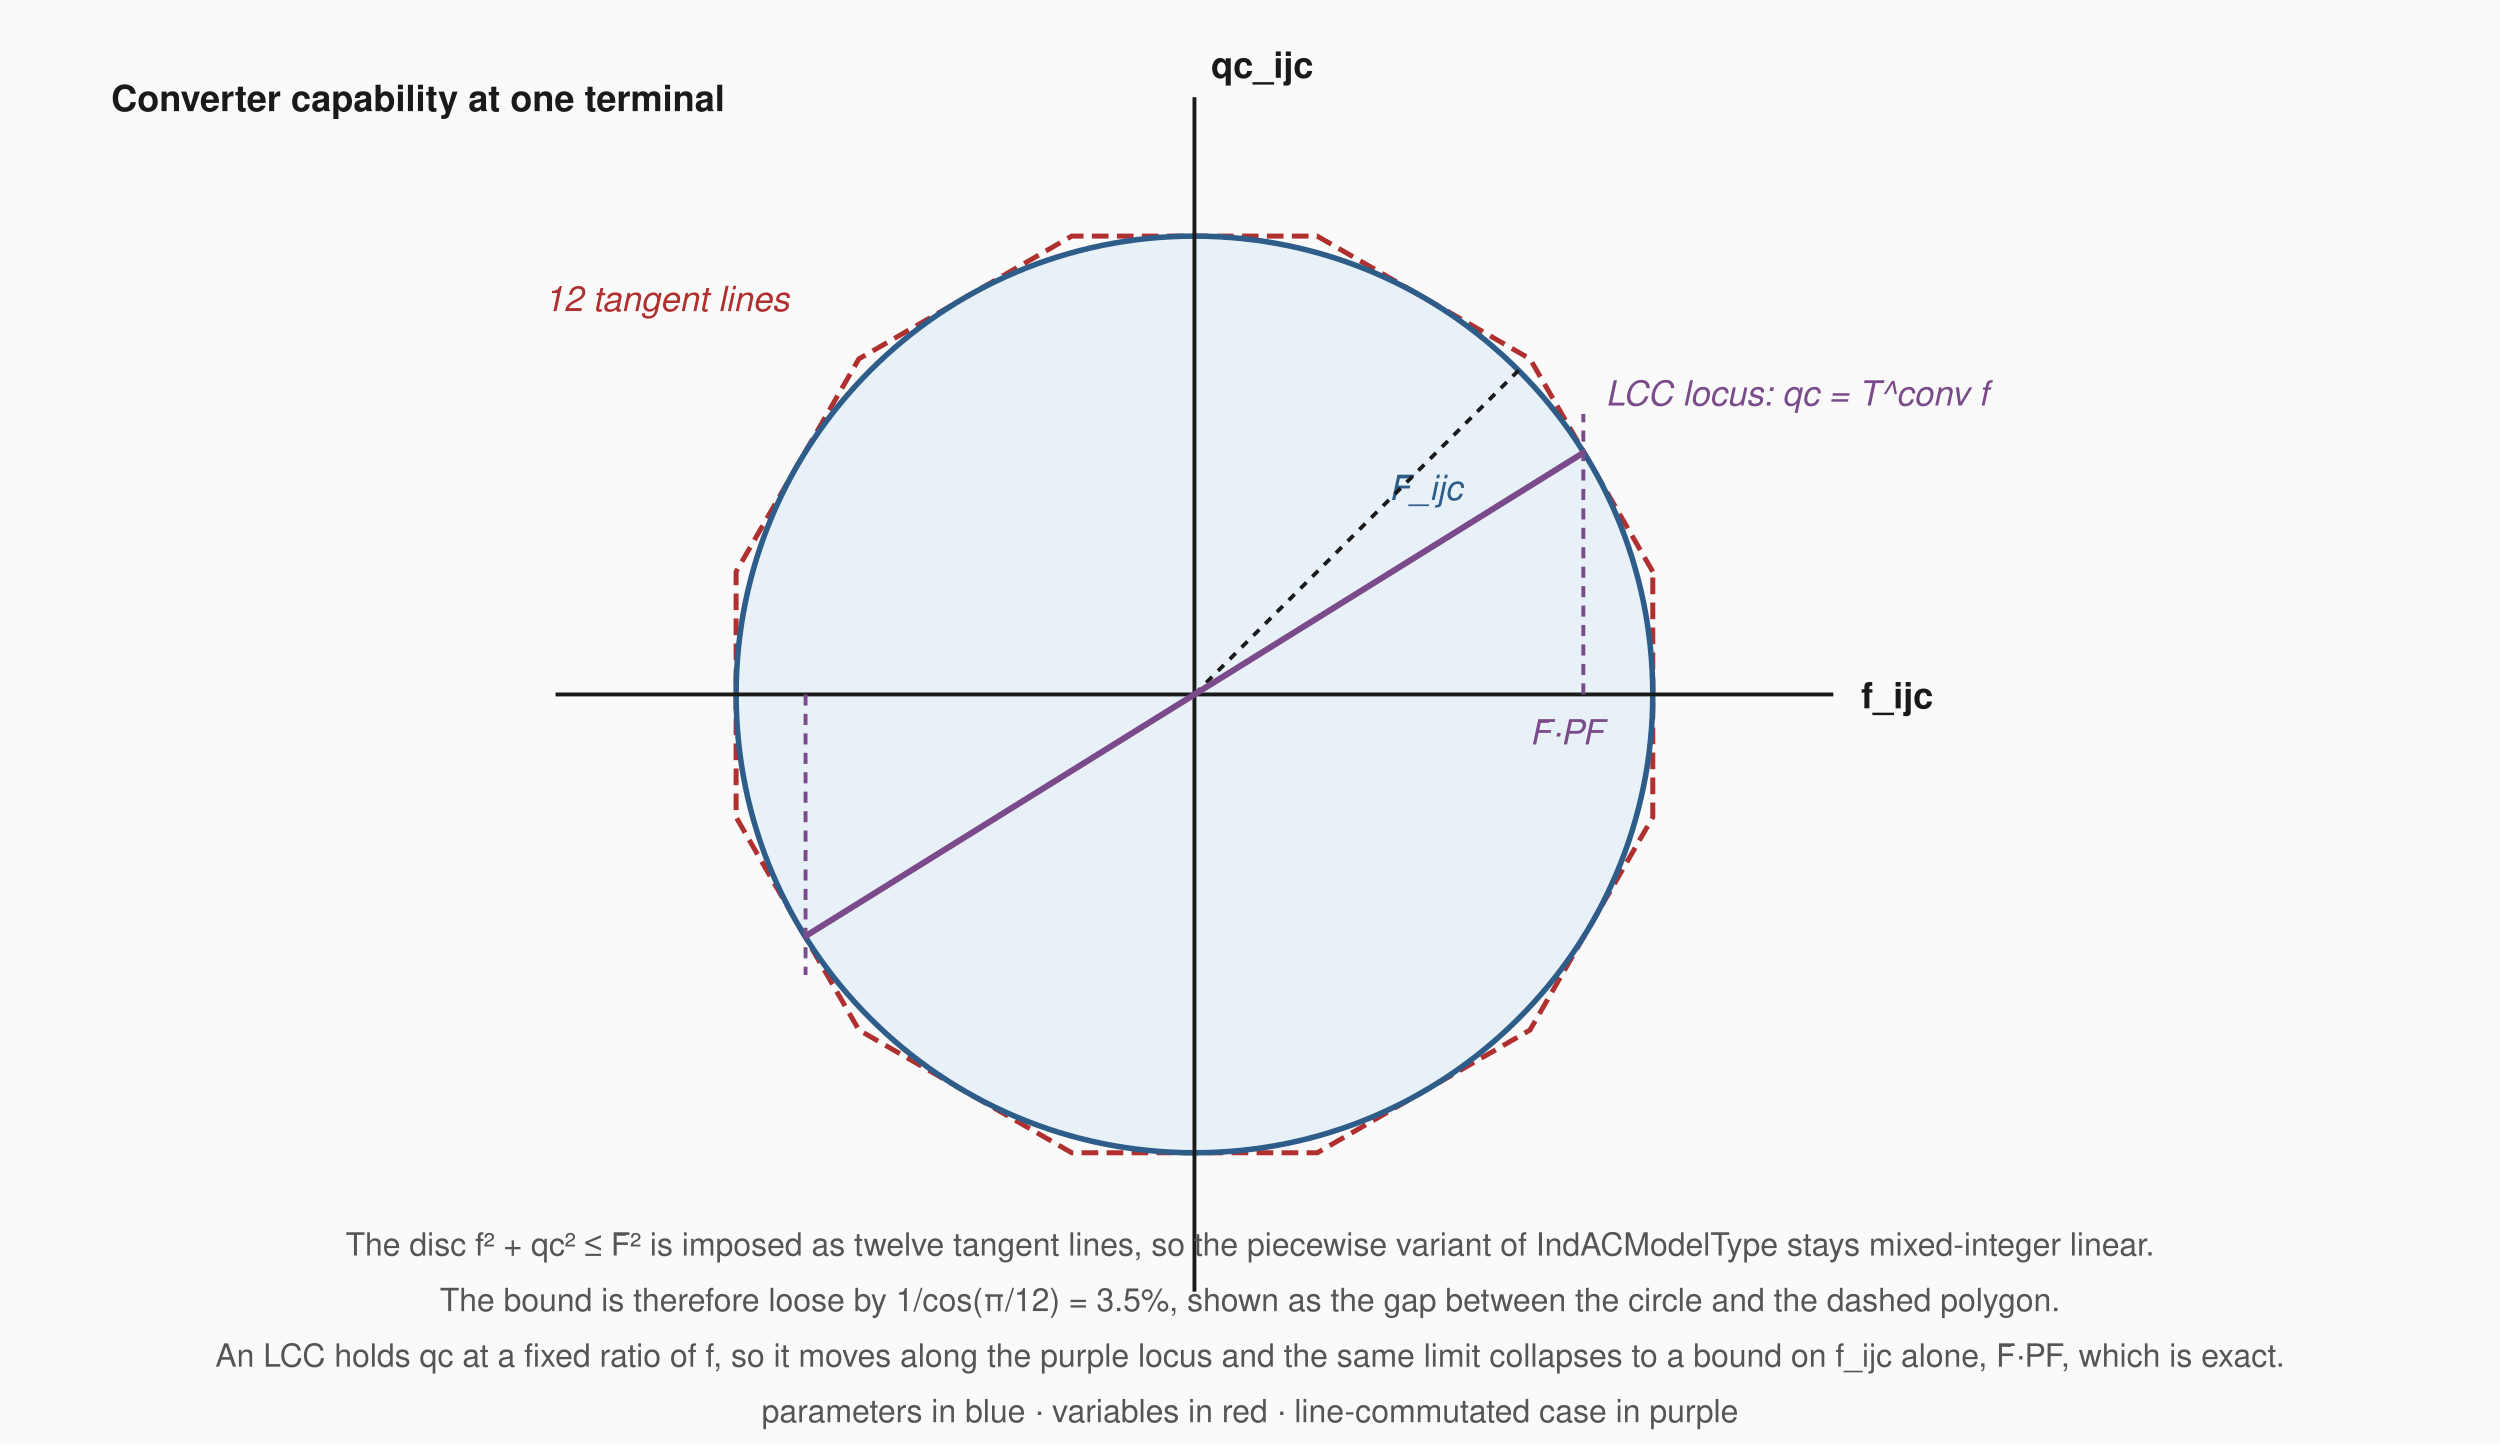
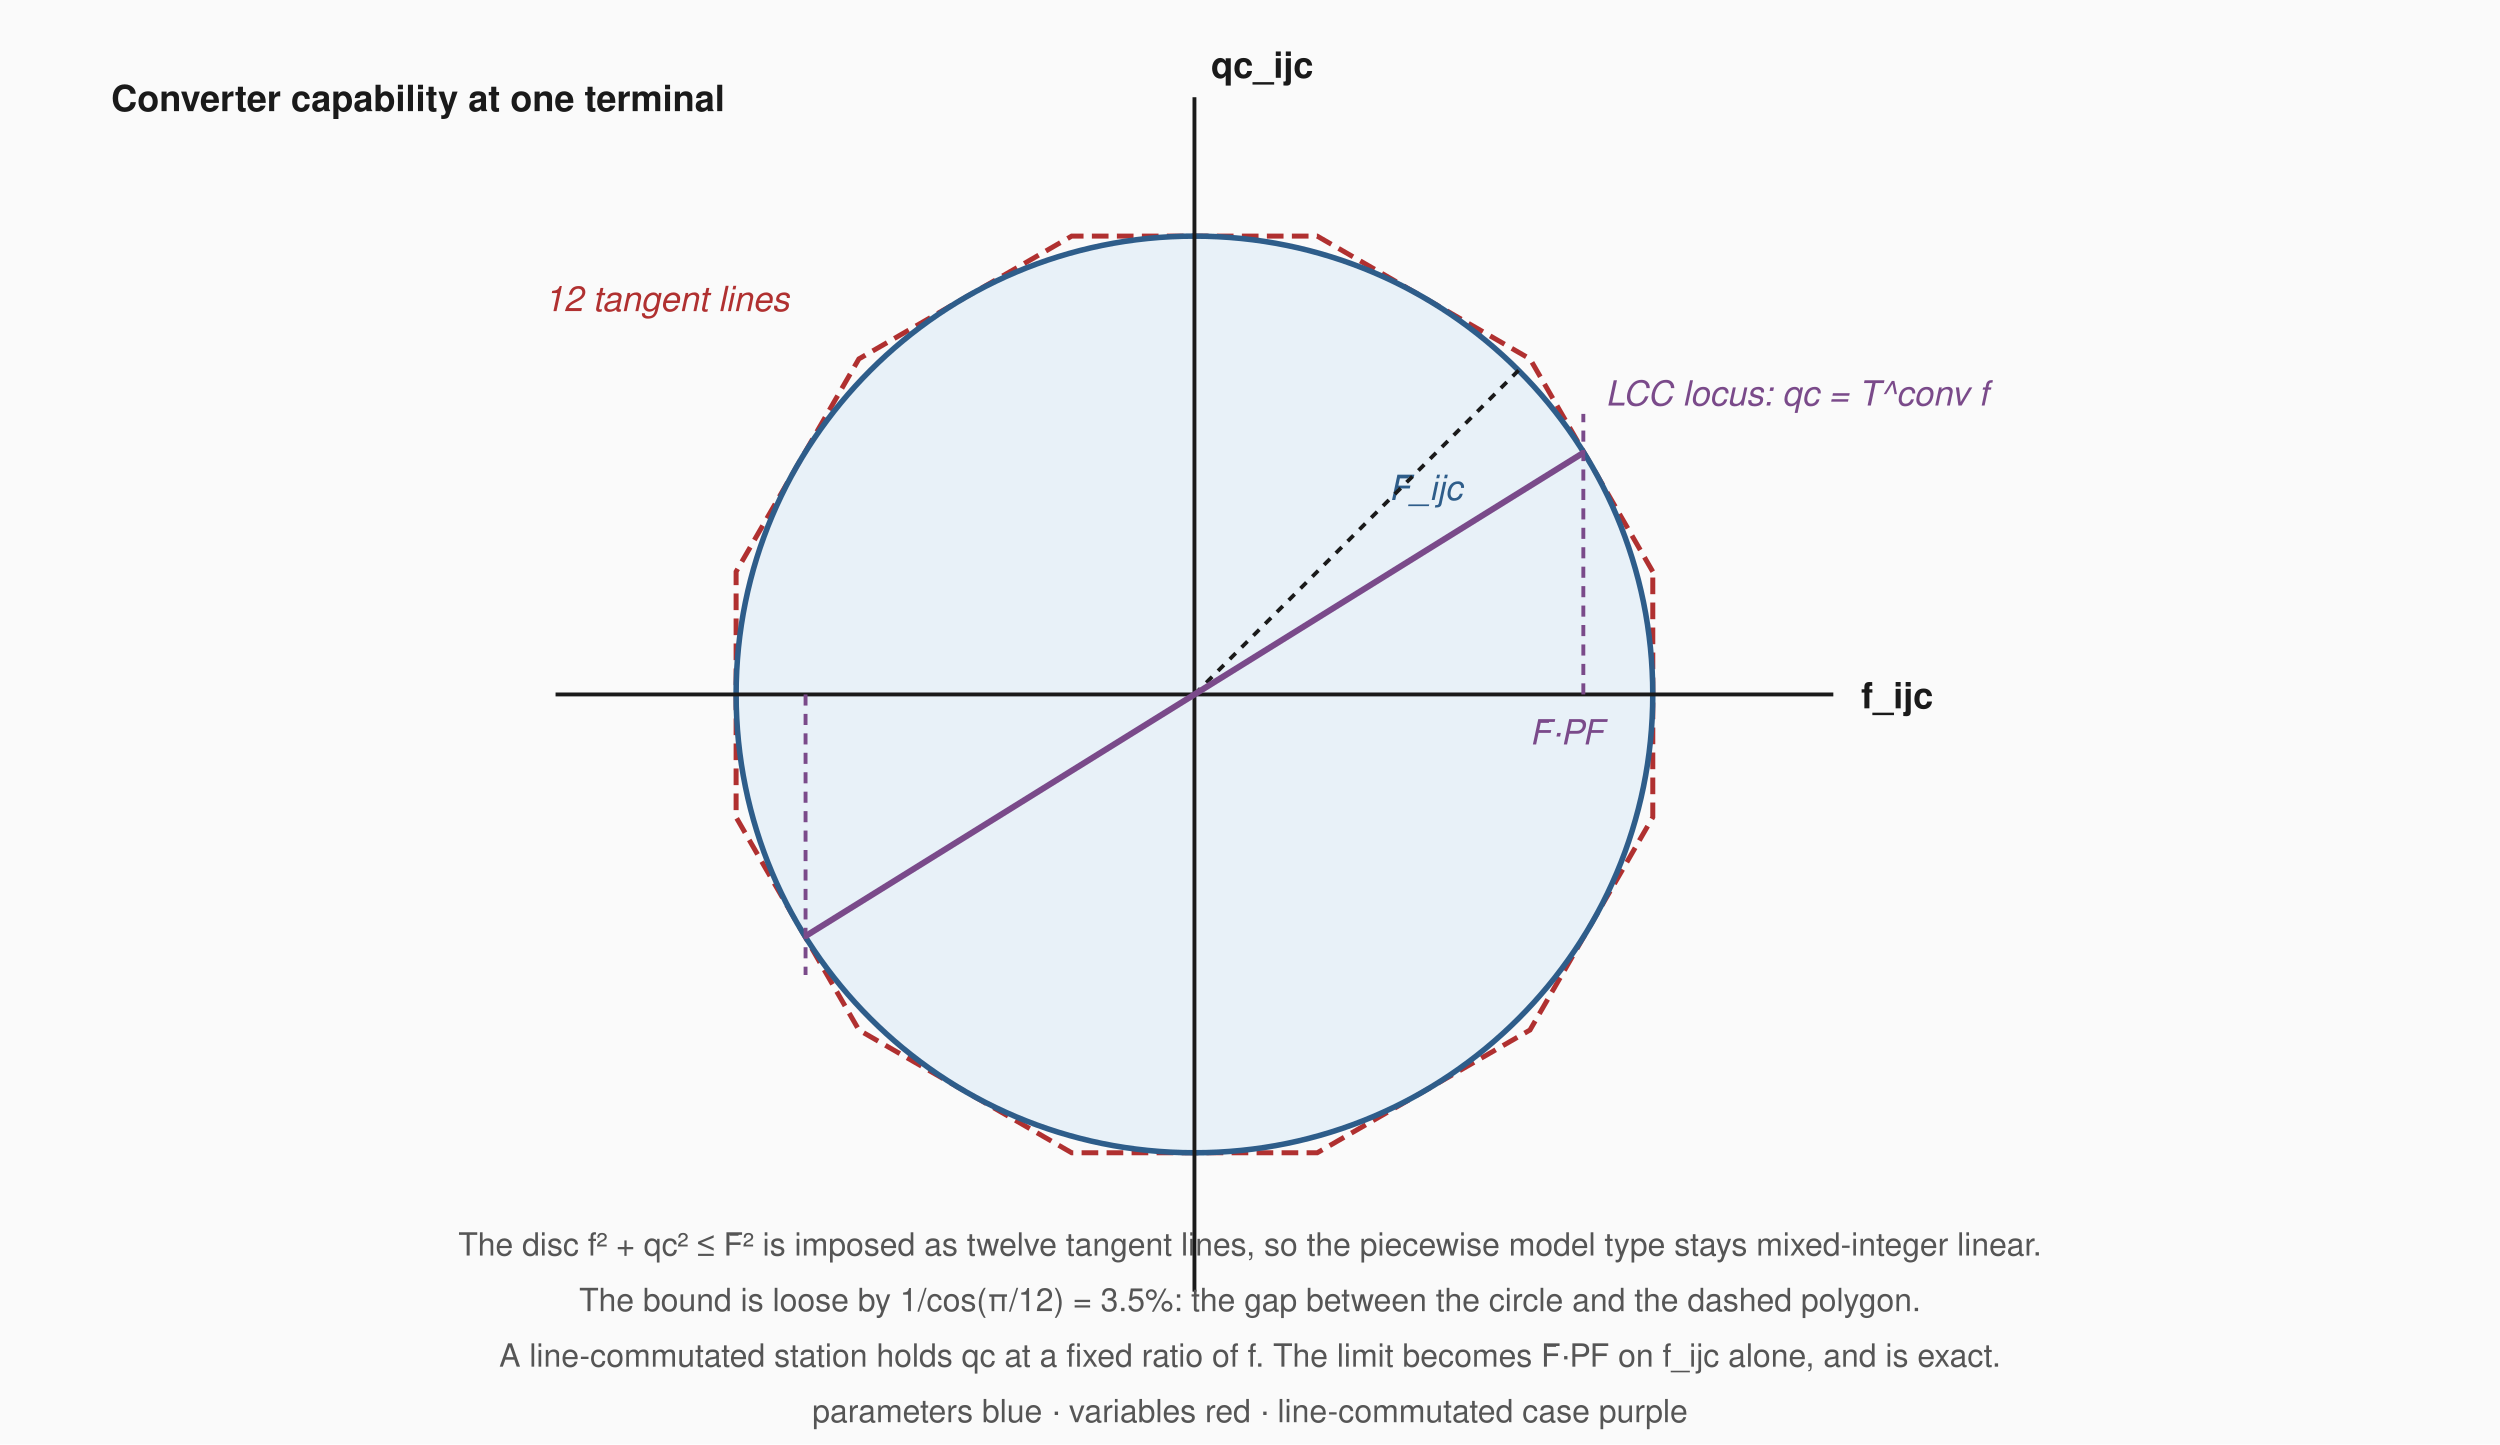
<svg xmlns="http://www.w3.org/2000/svg" viewBox="0 0 900 520" font-family="-apple-system,BlinkMacSystemFont,'Segoe UI',Helvetica,Arial,sans-serif">
  <style>
    .ax   { stroke:#1a1a1a; stroke-width:1.4; }
    .disc { fill:#d9e8f5; stroke:#2e5d8a; stroke-width:2; }
    .poly { fill:none; stroke:#b03030; stroke-width:1.8; stroke-dasharray:6 3; }
    .locus{ stroke:#7a4a8a; stroke-width:2.2; }
    .lim  { stroke:#7a4a8a; stroke-width:1.4; stroke-dasharray:4 3; }
    .lbl  { font-size:13px; fill:#1a1a1a; font-weight:600; }
    .var  { font-size:12.5px; fill:#b03030; font-style:italic; }
    .par  { font-size:12.5px; fill:#2e5d8a; font-style:italic; }
    .pur  { font-size:12.5px; fill:#7a4a8a; font-style:italic; }
    .note { font-size:11.5px; fill:#555; }
  </style>
  <rect width="900" height="520" fill="#fafafa" />
  <text class="lbl" x="40" y="40">Converter capability at one terminal</text>
  <polygon class="poly" points="595.0,205.8 550.8,129.2 474.2,85.0 385.8,85.0 309.2,129.2 265.0,205.8 265.0,294.2 309.2,370.8 385.8,415.0 474.2,415.0 550.8,370.8 595.0,294.2" />
  <circle class="disc" cx="430" cy="250" r="165" fill-opacity="0.55" />
  <line class="ax" x1="200" y1="250" x2="660" y2="250" />
  <line class="ax" x1="430" y1="35" x2="430" y2="465" />
  <text class="lbl" x="670" y="255">f_ijc</text>
  <text class="lbl" x="436" y="28">qc_ijc</text>
  <text class="par" x="500" y="180">F̄_ijc</text>
  <line class="ax" x1="430" y1="250" x2="547" y2="133" stroke-dasharray="3 3" />
  <line class="locus" x1="290" y1="337" x2="570" y2="163" />
  <line class="lim" x1="570" y1="250" x2="570" y2="149" />
  <line class="lim" x1="290" y1="250" x2="290" y2="351" />
  <text class="pur" x="578" y="146">LCC locus: qc = T^conv f</text>
  <text class="pur" x="564" y="268" text-anchor="middle">F̄·PF</text>
  <text class="var" x="196" y="112" text-anchor="start">12 tangent lines</text>
-   <text class="note" x="450" y="452" text-anchor="middle">The disc f² + qc² ≤ F̄² is imposed as twelve tangent lines, so the piecewise variant of IndACModelType stays mixed-integer linear.</text>
-   <text class="note" x="450" y="472" text-anchor="middle">The bound is therefore loose by 1/cos(π/12) = 3.5%, shown as the gap between the circle and the dashed polygon.</text>
-   <text class="note" x="450" y="492" text-anchor="middle">An LCC holds qc at a fixed ratio of f, so it moves along the purple locus and the same limit collapses to a bound on f_ijc alone, F̄·PF, which is exact.</text>
-   <text class="note" x="450" y="512" text-anchor="middle" fill="#2e5d8a">parameters in blue · variables in red · line-commutated case in purple</text>
+   <text class="note" x="450" y="452" text-anchor="middle">The disc f² + qc² ≤ F̄² is imposed as twelve tangent lines, so the piecewise model type stays mixed-integer linear.</text>
+   <text class="note" x="450" y="472" text-anchor="middle">The bound is loose by 1/cos(π/12) = 3.5%: the gap between the circle and the dashed polygon.</text>
+   <text class="note" x="450" y="492" text-anchor="middle">A line-commutated station holds qc at a fixed ratio of f. The limit becomes F̄·PF on f_ijc alone, and is exact.</text>
+   <text class="note" x="450" y="512" text-anchor="middle" fill="#2e5d8a">parameters blue · variables red · line-commutated case purple</text>
</svg>
